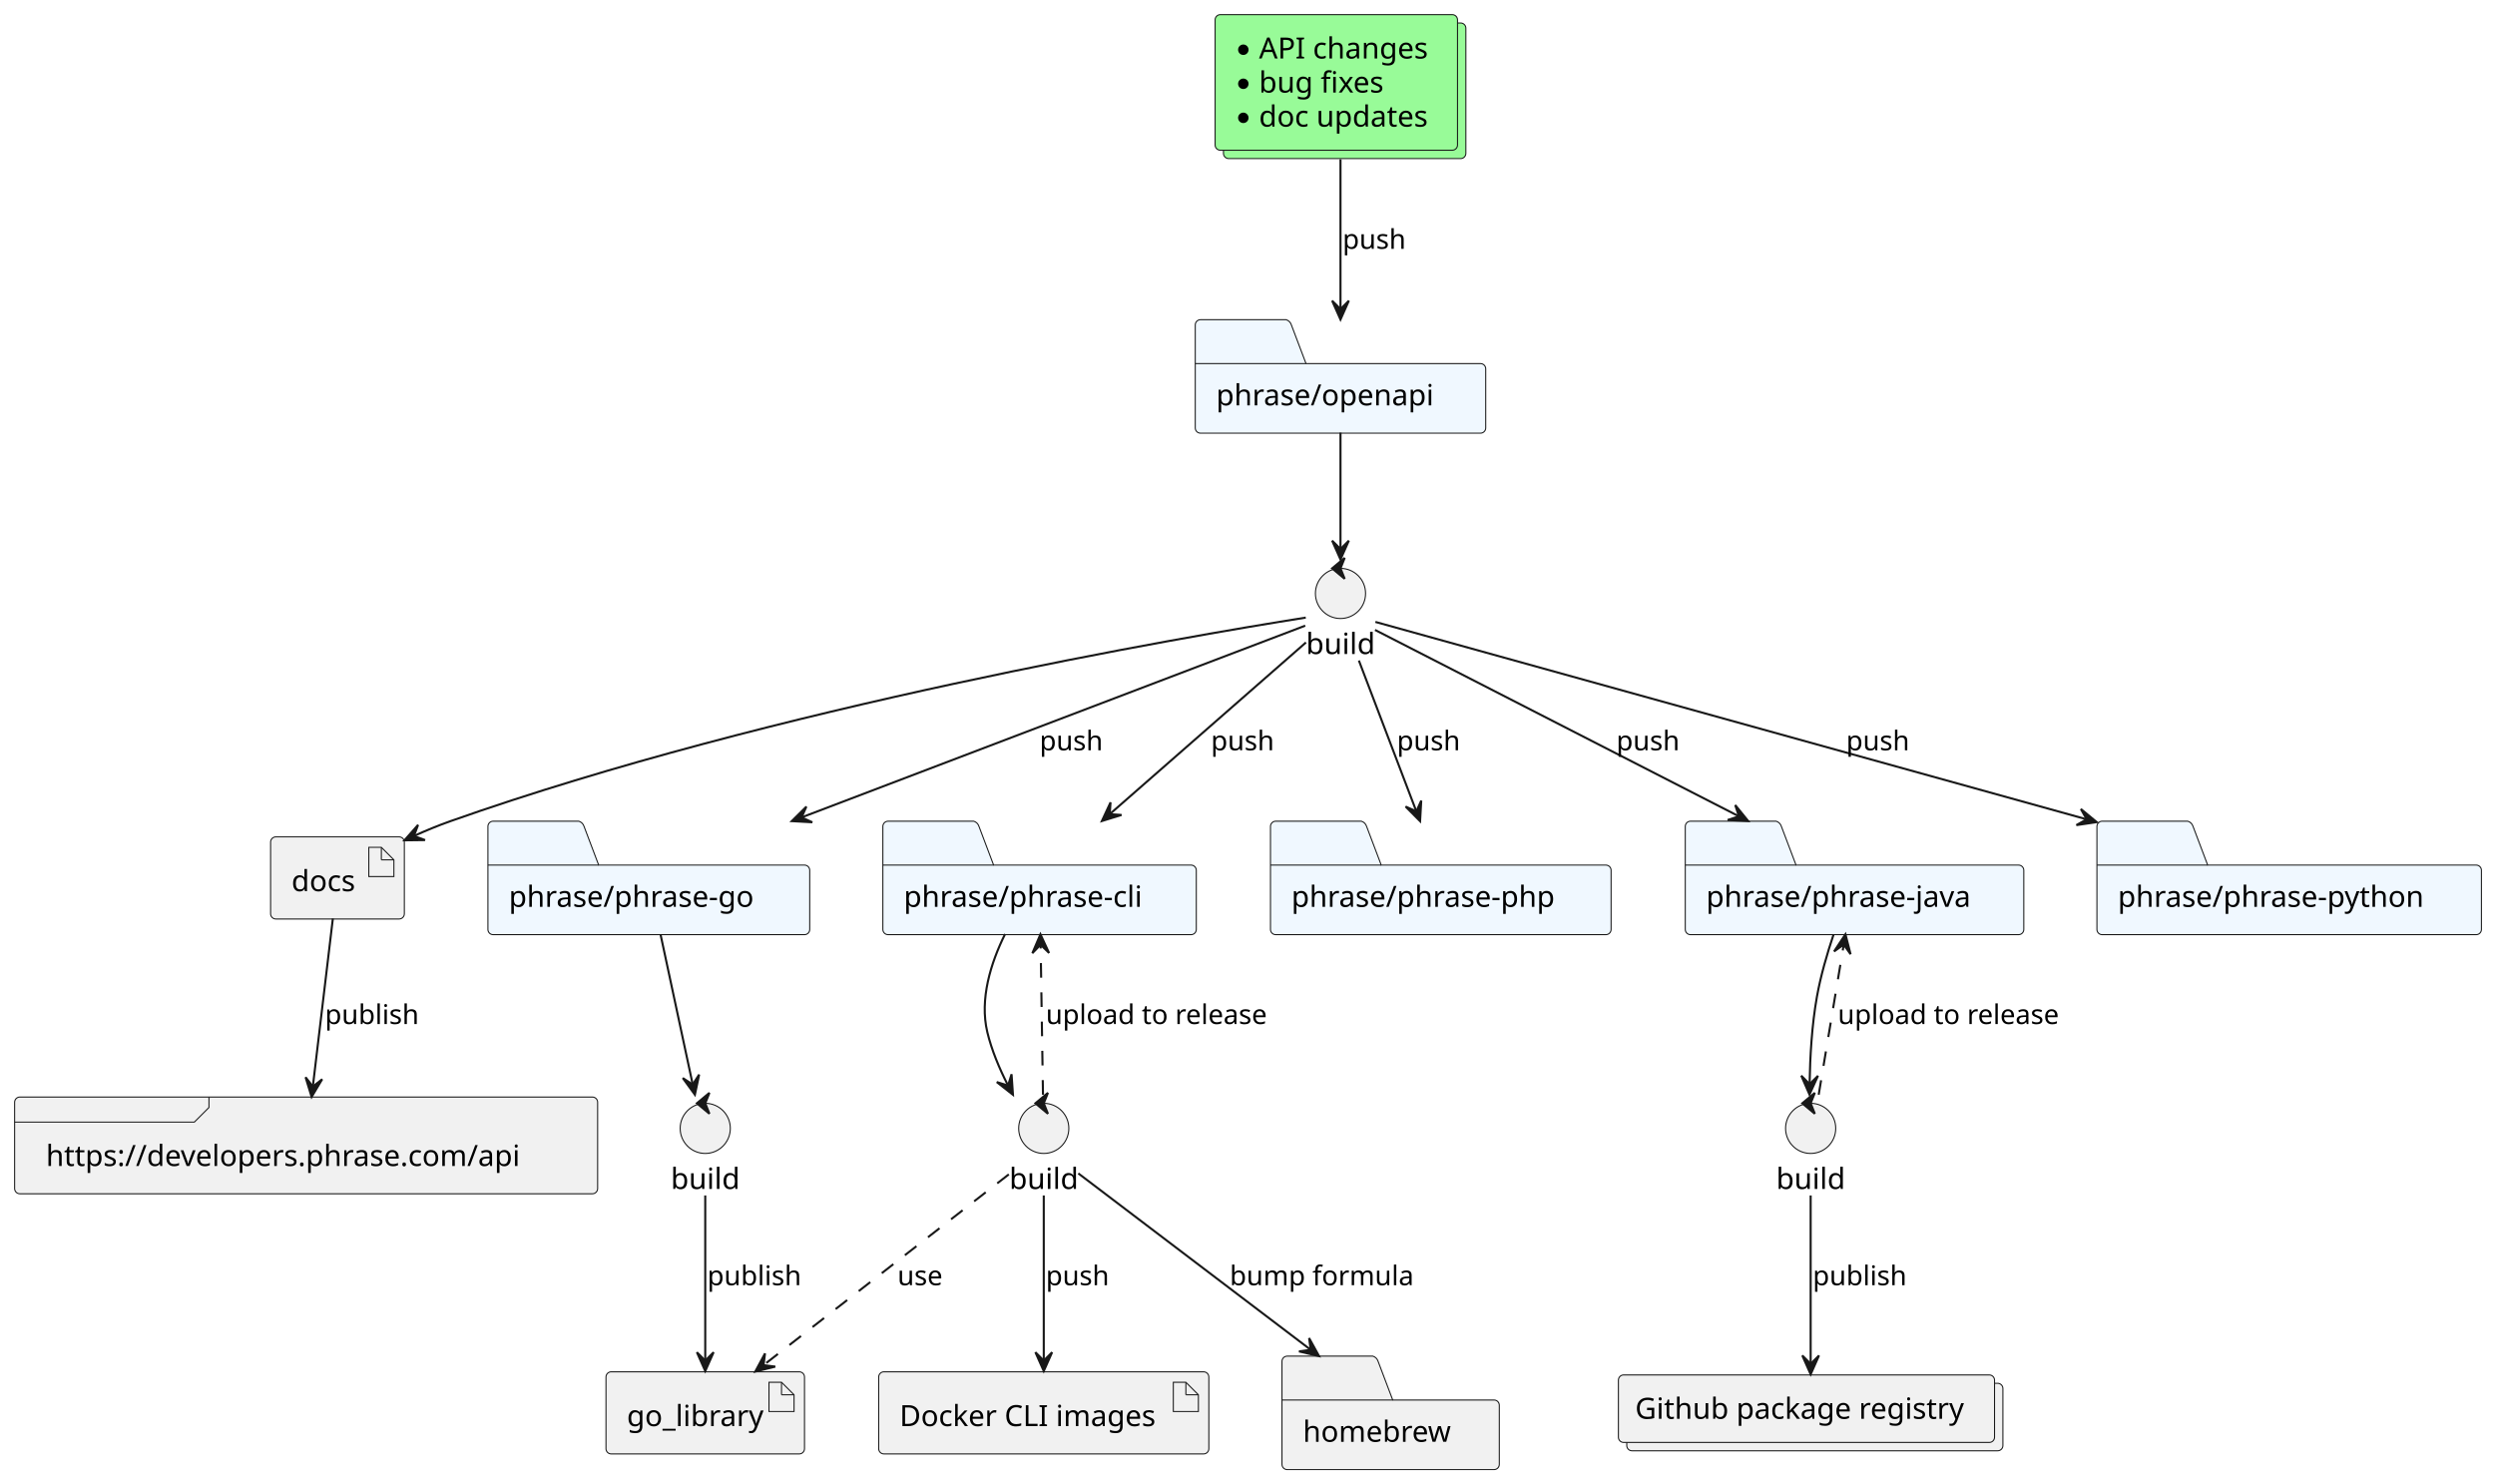
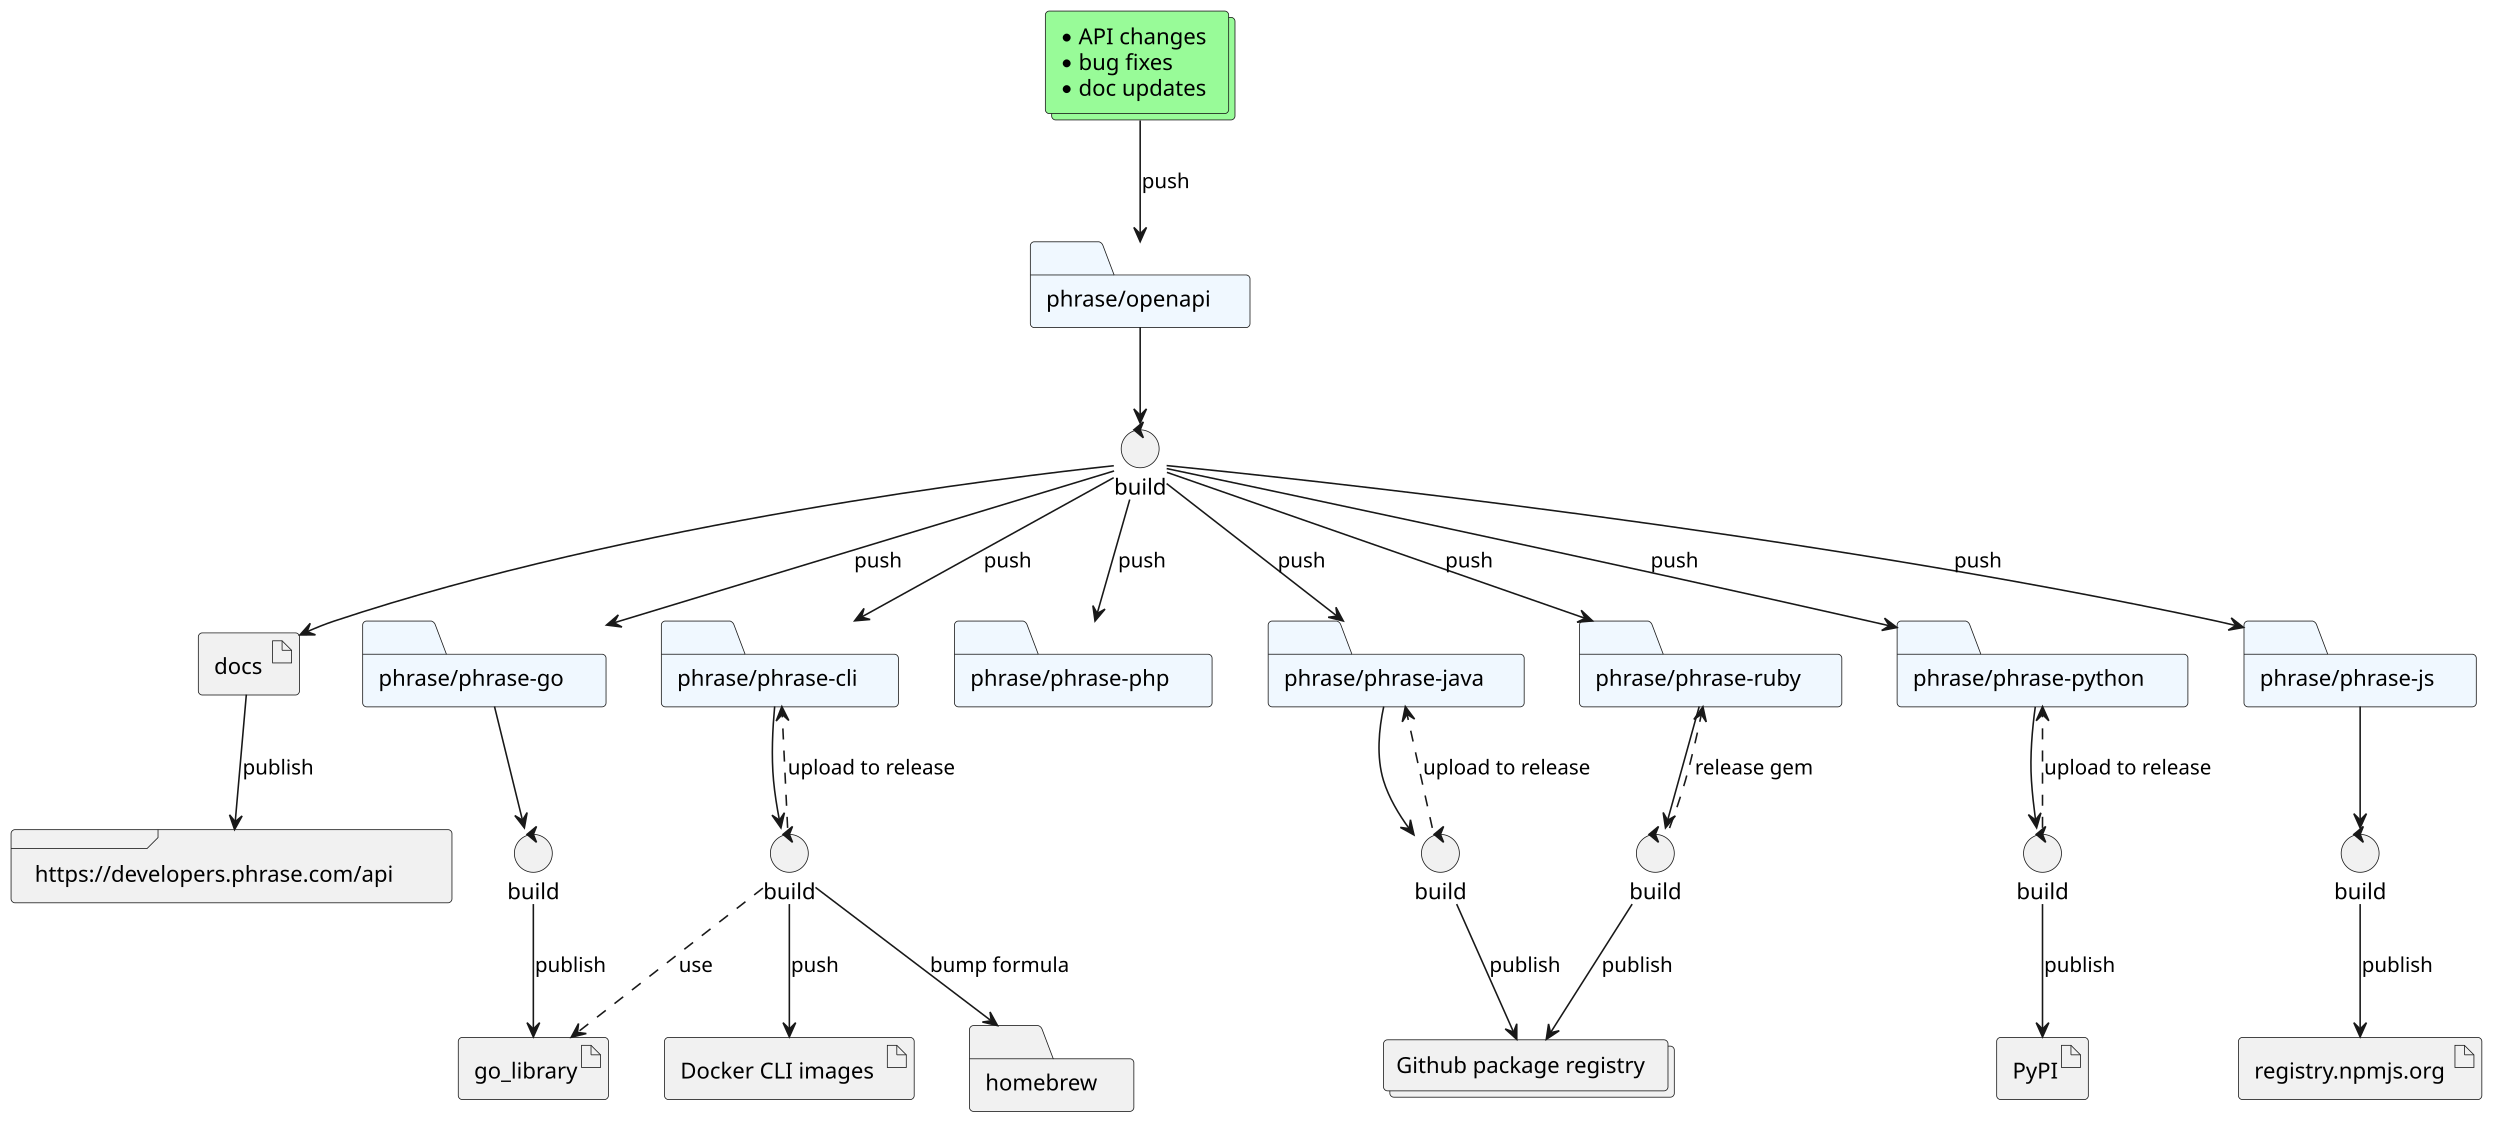
- <svg xmlns="http://www.w3.org/2000/svg" contentStyleType="text/css" height="710px" preserveAspectRatio="none" style="width:1194px;height:710px;background:#FFFFFF;" version="1.1" viewBox="0 0 1194 710" width="1194px" zoomAndPan="magnify">
+ <svg xmlns="http://www.w3.org/2000/svg" contentStyleType="text/css" height="710px" preserveAspectRatio="none" style="width:1582px;height:710px;background:#FFFFFF;" version="1.1" viewBox="0 0 1582 710" width="1582px" zoomAndPan="magnify">
  <defs />
  <g>
    <g id="elem_changes">
-       <rect fill="#98FB98" height="64.891" rx="2.5" ry="2.5" style="stroke:#181818;stroke-width:0.5;" width="116" x="585.5" y="11" />
-       <rect fill="#98FB98" height="64.891" rx="2.5" ry="2.5" style="stroke:#181818;stroke-width:0.5;" width="116" x="581.5" y="7" />
-       <ellipse cx="595" cy="23.797" fill="#000000" rx="2.5" ry="2.5" style="stroke:#000000;stroke-width:0.0;" />
-       <text fill="#000000" font-family="sans-serif" font-size="14" lengthAdjust="spacing" textLength="85" x="602.5" y="27.995">API changes</text>
-       <ellipse cx="595" cy="40.094" fill="#000000" rx="2.5" ry="2.5" style="stroke:#000000;stroke-width:0.0;" />
-       <text fill="#000000" font-family="sans-serif" font-size="14" lengthAdjust="spacing" textLength="62" x="602.5" y="44.292">bug fixes</text>
-       <ellipse cx="595" cy="56.391" fill="#000000" rx="2.5" ry="2.5" style="stroke:#000000;stroke-width:0.0;" />
-       <text fill="#000000" font-family="sans-serif" font-size="14" lengthAdjust="spacing" textLength="87" x="602.5" y="60.589">doc updates</text>
+       <rect fill="#98FB98" height="64.891" rx="2.5" ry="2.5" style="stroke:#181818;stroke-width:0.5;" width="116" x="665.5" y="11" />
+       <rect fill="#98FB98" height="64.891" rx="2.5" ry="2.5" style="stroke:#181818;stroke-width:0.5;" width="116" x="661.5" y="7" />
+       <ellipse cx="675" cy="23.797" fill="#000000" rx="2.5" ry="2.5" style="stroke:#000000;stroke-width:0.0;" />
+       <text fill="#000000" font-family="sans-serif" font-size="14" lengthAdjust="spacing" textLength="85" x="682.5" y="27.995">API changes</text>
+       <ellipse cx="675" cy="40.094" fill="#000000" rx="2.5" ry="2.5" style="stroke:#000000;stroke-width:0.0;" />
+       <text fill="#000000" font-family="sans-serif" font-size="14" lengthAdjust="spacing" textLength="62" x="682.5" y="44.292">bug fixes</text>
+       <ellipse cx="675" cy="56.391" fill="#000000" rx="2.5" ry="2.5" style="stroke:#000000;stroke-width:0.0;" />
+       <text fill="#000000" font-family="sans-serif" font-size="14" lengthAdjust="spacing" textLength="87" x="682.5" y="60.589">doc updates</text>
    </g>
    <g id="elem_openapi">
-       <path d="M574.5,153 L615.5,153 A3.75,3.75 0 0 1 618,155.5 L625,174 L708.5,174 A2.5,2.5 0 0 1 711,176.5 L711,204.797 A2.5,2.5 0 0 1 708.5,207.297 L574.5,207.297 A2.5,2.5 0 0 1 572,204.797 L572,155.5 A2.5,2.5 0 0 1 574.5,153 " fill="#F0F8FF" style="stroke:#181818;stroke-width:0.5;" />
-       <line style="stroke:#181818;stroke-width:0.5;" x1="572" x2="625" y1="174" y2="174" />
-       <text fill="#000000" font-family="sans-serif" font-size="14" lengthAdjust="spacing" textLength="109" x="582" y="193.995">phrase/openapi</text>
+       <path d="M654.5,153 L695.5,153 A3.75,3.75 0 0 1 698,155.5 L705,174 L788.5,174 A2.5,2.5 0 0 1 791,176.5 L791,204.797 A2.5,2.5 0 0 1 788.5,207.297 L654.5,207.297 A2.5,2.5 0 0 1 652,204.797 L652,155.5 A2.5,2.5 0 0 1 654.5,153 " fill="#F0F8FF" style="stroke:#181818;stroke-width:0.5;" />
+       <line style="stroke:#181818;stroke-width:0.5;" x1="652" x2="705" y1="174" y2="174" />
+       <text fill="#000000" font-family="sans-serif" font-size="14" lengthAdjust="spacing" textLength="109" x="662" y="193.995">phrase/openapi</text>
    </g>
    <g id="elem_actions">
-       <ellipse cx="641.5" cy="284" fill="#F1F1F1" rx="12" ry="12" style="stroke:#181818;stroke-width:0.5;" />
-       <polygon fill="#181818" points="637.5,272,643.5,267,641.5,272,643.5,277,637.5,272" style="stroke:#181818;stroke-width:1.0;" />
-       <text fill="#000000" font-family="sans-serif" font-size="14" lengthAdjust="spacing" textLength="33" x="625" y="312.995">build</text>
+       <ellipse cx="721.5" cy="284" fill="#F1F1F1" rx="12" ry="12" style="stroke:#181818;stroke-width:0.5;" />
+       <polygon fill="#181818" points="717.5,272,723.5,267,721.5,272,723.5,277,717.5,272" style="stroke:#181818;stroke-width:1.0;" />
+       <text fill="#000000" font-family="sans-serif" font-size="14" lengthAdjust="spacing" textLength="33" x="705" y="312.995">build</text>
    </g>
    <g id="elem_docs">
-       <rect fill="#F1F1F1" height="39.297" rx="2.5" ry="2.5" style="stroke:#181818;stroke-width:0.5;" width="64" x="129.5" y="400.5" />
-       <polygon fill="#F1F1F1" points="176.5,405.5,176.5,419.5,188.5,419.5,188.5,411.5,182.5,405.5,176.5,405.5" style="stroke:#181818;stroke-width:0.5;" />
-       <line style="stroke:#181818;stroke-width:0.5;" x1="182.5" x2="182.5" y1="405.5" y2="411.5" />
-       <line style="stroke:#181818;stroke-width:0.5;" x1="188.5" x2="182.5" y1="411.5" y2="411.5" />
-       <text fill="#000000" font-family="sans-serif" font-size="14" lengthAdjust="spacing" textLength="34" x="139.5" y="426.495">docs</text>
+       <rect fill="#F1F1F1" height="39.297" rx="2.5" ry="2.5" style="stroke:#181818;stroke-width:0.5;" width="64" x="125.5" y="400.5" />
+       <polygon fill="#F1F1F1" points="172.5,405.5,172.5,419.5,184.5,419.5,184.5,411.5,178.5,405.5,172.5,405.5" style="stroke:#181818;stroke-width:0.5;" />
+       <line style="stroke:#181818;stroke-width:0.5;" x1="178.5" x2="178.5" y1="405.5" y2="411.5" />
+       <line style="stroke:#181818;stroke-width:0.5;" x1="184.5" x2="178.5" y1="411.5" y2="411.5" />
+       <text fill="#000000" font-family="sans-serif" font-size="14" lengthAdjust="spacing" textLength="34" x="135.5" y="426.495">docs</text>
    </g>
    <g id="elem_developers">
      <rect fill="#F1F1F1" height="46.297" rx="2.5" ry="2.5" style="stroke:#181818;stroke-width:0.5;" width="279" x="7" y="525" />
      <path d="M100,525 L100,530 L93,537 L7,537 " fill="none" style="stroke:#181818;stroke-width:0.5;" />
      <text fill="#000000" font-family="sans-serif" font-size="14" lengthAdjust="spacing" textLength="239" x="22" y="557.995">https://developers.phrase.com/api</text>
    </g>
    <g id="elem_go">
-       <path d="M236,393 L277,393 A3.75,3.75 0 0 1 279.5,395.5 L286.5,414 L385,414 A2.5,2.5 0 0 1 387.5,416.5 L387.5,444.797 A2.5,2.5 0 0 1 385,447.297 L236,447.297 A2.5,2.5 0 0 1 233.5,444.797 L233.5,395.5 A2.5,2.5 0 0 1 236,393 " fill="#F0F8FF" style="stroke:#181818;stroke-width:0.5;" />
-       <line style="stroke:#181818;stroke-width:0.5;" x1="233.5" x2="286.5" y1="414" y2="414" />
-       <text fill="#000000" font-family="sans-serif" font-size="14" lengthAdjust="spacing" textLength="124" x="243.5" y="433.995">phrase/phrase-go</text>
+       <path d="M232,393 L273,393 A3.75,3.75 0 0 1 275.5,395.5 L282.5,414 L381,414 A2.5,2.5 0 0 1 383.5,416.5 L383.5,444.797 A2.5,2.5 0 0 1 381,447.297 L232,447.297 A2.5,2.5 0 0 1 229.5,444.797 L229.5,395.5 A2.5,2.5 0 0 1 232,393 " fill="#F0F8FF" style="stroke:#181818;stroke-width:0.5;" />
+       <line style="stroke:#181818;stroke-width:0.5;" x1="229.5" x2="282.5" y1="414" y2="414" />
+       <text fill="#000000" font-family="sans-serif" font-size="14" lengthAdjust="spacing" textLength="124" x="239.5" y="433.995">phrase/phrase-go</text>
    </g>
    <g id="elem_cli">
-       <path d="M425,393 L466,393 A3.75,3.75 0 0 1 468.5,395.5 L475.5,414 L570,414 A2.5,2.5 0 0 1 572.5,416.5 L572.5,444.797 A2.5,2.5 0 0 1 570,447.297 L425,447.297 A2.5,2.5 0 0 1 422.5,444.797 L422.5,395.5 A2.5,2.5 0 0 1 425,393 " fill="#F0F8FF" style="stroke:#181818;stroke-width:0.5;" />
-       <line style="stroke:#181818;stroke-width:0.5;" x1="422.5" x2="475.5" y1="414" y2="414" />
-       <text fill="#000000" font-family="sans-serif" font-size="14" lengthAdjust="spacing" textLength="120" x="432.5" y="433.995">phrase/phrase-cli</text>
+       <path d="M421,393 L462,393 A3.75,3.75 0 0 1 464.5,395.5 L471.5,414 L566,414 A2.5,2.5 0 0 1 568.5,416.5 L568.5,444.797 A2.5,2.5 0 0 1 566,447.297 L421,447.297 A2.5,2.5 0 0 1 418.5,444.797 L418.5,395.5 A2.5,2.5 0 0 1 421,393 " fill="#F0F8FF" style="stroke:#181818;stroke-width:0.5;" />
+       <line style="stroke:#181818;stroke-width:0.5;" x1="418.5" x2="471.5" y1="414" y2="414" />
+       <text fill="#000000" font-family="sans-serif" font-size="14" lengthAdjust="spacing" textLength="120" x="428.5" y="433.995">phrase/phrase-cli</text>
    </g>
    <g id="elem_php">
-       <path d="M610.5,393 L651.5,393 A3.75,3.75 0 0 1 654,395.5 L661,414 L768.5,414 A2.5,2.5 0 0 1 771,416.5 L771,444.797 A2.5,2.5 0 0 1 768.5,447.297 L610.5,447.297 A2.5,2.5 0 0 1 608,444.797 L608,395.5 A2.5,2.5 0 0 1 610.5,393 " fill="#F0F8FF" style="stroke:#181818;stroke-width:0.5;" />
-       <line style="stroke:#181818;stroke-width:0.5;" x1="608" x2="661" y1="414" y2="414" />
-       <text fill="#000000" font-family="sans-serif" font-size="14" lengthAdjust="spacing" textLength="133" x="618" y="433.995">phrase/phrase-php</text>
+       <path d="M606.5,393 L647.5,393 A3.75,3.75 0 0 1 650,395.5 L657,414 L764.5,414 A2.5,2.5 0 0 1 767,416.5 L767,444.797 A2.5,2.5 0 0 1 764.5,447.297 L606.5,447.297 A2.5,2.5 0 0 1 604,444.797 L604,395.5 A2.5,2.5 0 0 1 606.5,393 " fill="#F0F8FF" style="stroke:#181818;stroke-width:0.5;" />
+       <line style="stroke:#181818;stroke-width:0.5;" x1="604" x2="657" y1="414" y2="414" />
+       <text fill="#000000" font-family="sans-serif" font-size="14" lengthAdjust="spacing" textLength="133" x="614" y="433.995">phrase/phrase-php</text>
    </g>
    <g id="elem_java">
-       <path d="M809,393 L850,393 A3.75,3.75 0 0 1 852.5,395.5 L859.5,414 L966,414 A2.5,2.5 0 0 1 968.5,416.5 L968.5,444.797 A2.5,2.5 0 0 1 966,447.297 L809,447.297 A2.5,2.5 0 0 1 806.5,444.797 L806.5,395.5 A2.5,2.5 0 0 1 809,393 " fill="#F0F8FF" style="stroke:#181818;stroke-width:0.5;" />
-       <line style="stroke:#181818;stroke-width:0.5;" x1="806.5" x2="859.5" y1="414" y2="414" />
-       <text fill="#000000" font-family="sans-serif" font-size="14" lengthAdjust="spacing" textLength="132" x="816.5" y="433.995">phrase/phrase-java</text>
+       <path d="M805,393 L846,393 A3.75,3.75 0 0 1 848.5,395.5 L855.5,414 L962,414 A2.5,2.5 0 0 1 964.5,416.5 L964.5,444.797 A2.5,2.5 0 0 1 962,447.297 L805,447.297 A2.5,2.5 0 0 1 802.5,444.797 L802.5,395.5 A2.5,2.5 0 0 1 805,393 " fill="#F0F8FF" style="stroke:#181818;stroke-width:0.5;" />
+       <line style="stroke:#181818;stroke-width:0.5;" x1="802.5" x2="855.5" y1="414" y2="414" />
+       <text fill="#000000" font-family="sans-serif" font-size="14" lengthAdjust="spacing" textLength="132" x="812.5" y="433.995">phrase/phrase-java</text>
    </g>
    <g id="elem_python">
-       <path d="M1006,393 L1047,393 A3.75,3.75 0 0 1 1049.5,395.5 L1056.5,414 L1185,414 A2.5,2.5 0 0 1 1187.5,416.5 L1187.5,444.797 A2.5,2.5 0 0 1 1185,447.297 L1006,447.297 A2.5,2.5 0 0 1 1003.5,444.797 L1003.5,395.5 A2.5,2.5 0 0 1 1006,393 " fill="#F0F8FF" style="stroke:#181818;stroke-width:0.5;" />
-       <line style="stroke:#181818;stroke-width:0.5;" x1="1003.5" x2="1056.5" y1="414" y2="414" />
-       <text fill="#000000" font-family="sans-serif" font-size="14" lengthAdjust="spacing" textLength="154" x="1013.5" y="433.995">phrase/phrase-python</text>
+       <path d="M1203,393 L1244,393 A3.75,3.75 0 0 1 1246.5,395.5 L1253.5,414 L1382,414 A2.5,2.5 0 0 1 1384.5,416.5 L1384.5,444.797 A2.5,2.5 0 0 1 1382,447.297 L1203,447.297 A2.5,2.5 0 0 1 1200.5,444.797 L1200.5,395.5 A2.5,2.5 0 0 1 1203,393 " fill="#F0F8FF" style="stroke:#181818;stroke-width:0.5;" />
+       <line style="stroke:#181818;stroke-width:0.5;" x1="1200.5" x2="1253.5" y1="414" y2="414" />
+       <text fill="#000000" font-family="sans-serif" font-size="14" lengthAdjust="spacing" textLength="154" x="1210.5" y="433.995">phrase/phrase-python</text>
+     </g>
+     <g id="elem_ruby">
+       <path d="M1002,393 L1043,393 A3.75,3.75 0 0 1 1045.5,395.5 L1052.5,414 L1163,414 A2.5,2.5 0 0 1 1165.5,416.5 L1165.5,444.797 A2.5,2.5 0 0 1 1163,447.297 L1002,447.297 A2.5,2.5 0 0 1 999.5,444.797 L999.5,395.5 A2.5,2.5 0 0 1 1002,393 " fill="#F0F8FF" style="stroke:#181818;stroke-width:0.5;" />
+       <line style="stroke:#181818;stroke-width:0.5;" x1="999.5" x2="1052.5" y1="414" y2="414" />
+       <text fill="#000000" font-family="sans-serif" font-size="14" lengthAdjust="spacing" textLength="136" x="1009.5" y="433.995">phrase/phrase-ruby</text>
+     </g>
+     <g id="elem_js">
+       <path d="M1422.5,393 L1463.5,393 A3.75,3.75 0 0 1 1466,395.5 L1473,414 L1564.5,414 A2.5,2.5 0 0 1 1567,416.5 L1567,444.797 A2.5,2.5 0 0 1 1564.5,447.297 L1422.5,447.297 A2.5,2.5 0 0 1 1420,444.797 L1420,395.5 A2.5,2.5 0 0 1 1422.5,393 " fill="#F0F8FF" style="stroke:#181818;stroke-width:0.5;" />
+       <line style="stroke:#181818;stroke-width:0.5;" x1="1420" x2="1473" y1="414" y2="414" />
+       <text fill="#000000" font-family="sans-serif" font-size="14" lengthAdjust="spacing" textLength="117" x="1430" y="433.995">phrase/phrase-js</text>
    </g>
    <g id="elem_go_actions">
      <ellipse cx="337.5" cy="540" fill="#F1F1F1" rx="12" ry="12" style="stroke:#181818;stroke-width:0.5;" />
      <polygon fill="#181818" points="333.5,528,339.5,523,337.5,528,339.5,533,333.5,528" style="stroke:#181818;stroke-width:1.0;" />
      <text fill="#000000" font-family="sans-serif" font-size="14" lengthAdjust="spacing" textLength="33" x="321" y="568.995">build</text>
    </g>
    <g id="elem_build_cli">
      <ellipse cx="499.5" cy="540" fill="#F1F1F1" rx="12" ry="12" style="stroke:#181818;stroke-width:0.5;" />
      <polygon fill="#181818" points="495.5,528,501.5,523,499.5,528,501.5,533,495.5,528" style="stroke:#181818;stroke-width:1.0;" />
      <text fill="#000000" font-family="sans-serif" font-size="14" lengthAdjust="spacing" textLength="33" x="483" y="568.995">build</text>
    </g>
    <g id="elem_build_java">
-       <ellipse cx="866.5" cy="540" fill="#F1F1F1" rx="12" ry="12" style="stroke:#181818;stroke-width:0.5;" />
-       <polygon fill="#181818" points="862.5,528,868.5,523,866.5,528,868.5,533,862.5,528" style="stroke:#181818;stroke-width:1.0;" />
-       <text fill="#000000" font-family="sans-serif" font-size="14" lengthAdjust="spacing" textLength="33" x="850" y="568.995">build</text>
+       <ellipse cx="911.5" cy="540" fill="#F1F1F1" rx="12" ry="12" style="stroke:#181818;stroke-width:0.5;" />
+       <polygon fill="#181818" points="907.5,528,913.5,523,911.5,528,913.5,533,907.5,528" style="stroke:#181818;stroke-width:1.0;" />
+       <text fill="#000000" font-family="sans-serif" font-size="14" lengthAdjust="spacing" textLength="33" x="895" y="568.995">build</text>
+     </g>
+     <g id="elem_build_js">
+       <ellipse cx="1493.5" cy="540" fill="#F1F1F1" rx="12" ry="12" style="stroke:#181818;stroke-width:0.5;" />
+       <polygon fill="#181818" points="1489.5,528,1495.5,523,1493.5,528,1495.5,533,1489.5,528" style="stroke:#181818;stroke-width:1.0;" />
+       <text fill="#000000" font-family="sans-serif" font-size="14" lengthAdjust="spacing" textLength="33" x="1477" y="568.995">build</text>
+     </g>
+     <g id="elem_build_ruby">
+       <ellipse cx="1047.5" cy="540" fill="#F1F1F1" rx="12" ry="12" style="stroke:#181818;stroke-width:0.5;" />
+       <polygon fill="#181818" points="1043.5,528,1049.5,523,1047.5,528,1049.5,533,1043.5,528" style="stroke:#181818;stroke-width:1.0;" />
+       <text fill="#000000" font-family="sans-serif" font-size="14" lengthAdjust="spacing" textLength="33" x="1031" y="568.995">build</text>
+     </g>
+     <g id="elem_build_python">
+       <ellipse cx="1292.5" cy="540" fill="#F1F1F1" rx="12" ry="12" style="stroke:#181818;stroke-width:0.5;" />
+       <polygon fill="#181818" points="1288.5,528,1294.5,523,1292.5,528,1294.5,533,1288.5,528" style="stroke:#181818;stroke-width:1.0;" />
+       <text fill="#000000" font-family="sans-serif" font-size="14" lengthAdjust="spacing" textLength="33" x="1276" y="568.995">build</text>
    </g>
    <g id="elem_go_library">
      <rect fill="#F1F1F1" height="39.297" rx="2.5" ry="2.5" style="stroke:#181818;stroke-width:0.5;" width="95" x="290" y="656.5" />
      <polygon fill="#F1F1F1" points="368,661.5,368,675.5,380,675.5,380,667.5,374,661.5,368,661.5" style="stroke:#181818;stroke-width:0.5;" />
      <line style="stroke:#181818;stroke-width:0.5;" x1="374" x2="374" y1="661.5" y2="667.5" />
      <line style="stroke:#181818;stroke-width:0.5;" x1="380" x2="374" y1="667.5" y2="667.5" />
      <text fill="#000000" font-family="sans-serif" font-size="14" lengthAdjust="spacing" textLength="65" x="300" y="682.495">go_library</text>
    </g>
    <g id="elem_docker_images">
      <rect fill="#F1F1F1" height="39.297" rx="2.5" ry="2.5" style="stroke:#181818;stroke-width:0.5;" width="158" x="420.5" y="656.5" />
      <polygon fill="#F1F1F1" points="561.5,661.5,561.5,675.5,573.5,675.5,573.5,667.5,567.5,661.5,561.5,661.5" style="stroke:#181818;stroke-width:0.5;" />
      <line style="stroke:#181818;stroke-width:0.5;" x1="567.5" x2="567.5" y1="661.5" y2="667.5" />
      <line style="stroke:#181818;stroke-width:0.5;" x1="573.5" x2="567.5" y1="667.5" y2="667.5" />
      <text fill="#000000" font-family="sans-serif" font-size="14" lengthAdjust="spacing" textLength="128" x="430.5" y="682.495">Docker CLI images</text>
    </g>
    <g id="elem_homebrew">
      <path d="M616,649 L657,649 A3.75,3.75 0 0 1 659.5,651.5 L666.5,670 L715,670 A2.5,2.5 0 0 1 717.5,672.5 L717.5,700.797 A2.5,2.5 0 0 1 715,703.297 L616,703.297 A2.5,2.5 0 0 1 613.5,700.797 L613.5,651.5 A2.5,2.5 0 0 1 616,649 " fill="#F1F1F1" style="stroke:#181818;stroke-width:0.5;" />
      <line style="stroke:#181818;stroke-width:0.5;" x1="613.5" x2="666.5" y1="670" y2="670" />
      <text fill="#000000" font-family="sans-serif" font-size="14" lengthAdjust="spacing" textLength="74" x="623.5" y="689.995">homebrew</text>
    </g>
    <g id="elem_github_package_registry">
-       <rect fill="#F1F1F1" height="32.297" rx="2.5" ry="2.5" style="stroke:#181818;stroke-width:0.5;" width="180" x="778.5" y="662" />
-       <rect fill="#F1F1F1" height="32.297" rx="2.5" ry="2.5" style="stroke:#181818;stroke-width:0.5;" width="180" x="774.5" y="658" />
-       <text fill="#000000" font-family="sans-serif" font-size="14" lengthAdjust="spacing" textLength="164" x="782.5" y="678.995">Github package registry</text>
+       <rect fill="#F1F1F1" height="32.297" rx="2.5" ry="2.5" style="stroke:#181818;stroke-width:0.5;" width="180" x="879.5" y="662" />
+       <rect fill="#F1F1F1" height="32.297" rx="2.5" ry="2.5" style="stroke:#181818;stroke-width:0.5;" width="180" x="875.5" y="658" />
+       <text fill="#000000" font-family="sans-serif" font-size="14" lengthAdjust="spacing" textLength="164" x="883.5" y="678.995">Github package registry</text>
+     </g>
+     <g id="elem_npm">
+       <rect fill="#F1F1F1" height="39.297" rx="2.5" ry="2.5" style="stroke:#181818;stroke-width:0.5;" width="154" x="1416.5" y="656.5" />
+       <polygon fill="#F1F1F1" points="1553.5,661.5,1553.5,675.5,1565.5,675.5,1565.5,667.5,1559.5,661.5,1553.5,661.5" style="stroke:#181818;stroke-width:0.5;" />
+       <line style="stroke:#181818;stroke-width:0.5;" x1="1559.5" x2="1559.5" y1="661.5" y2="667.5" />
+       <line style="stroke:#181818;stroke-width:0.5;" x1="1565.5" x2="1559.5" y1="667.5" y2="667.5" />
+       <text fill="#000000" font-family="sans-serif" font-size="14" lengthAdjust="spacing" textLength="124" x="1426.5" y="682.495">registry.npmjs.org</text>
+     </g>
+     <g id="elem_PyPI">
+       <rect fill="#F1F1F1" height="39.297" rx="2.5" ry="2.5" style="stroke:#181818;stroke-width:0.5;" width="58" x="1263.5" y="656.5" />
+       <polygon fill="#F1F1F1" points="1304.5,661.5,1304.5,675.5,1316.5,675.5,1316.5,667.5,1310.5,661.5,1304.5,661.5" style="stroke:#181818;stroke-width:0.5;" />
+       <line style="stroke:#181818;stroke-width:0.5;" x1="1310.5" x2="1310.5" y1="661.5" y2="667.5" />
+       <line style="stroke:#181818;stroke-width:0.5;" x1="1316.5" x2="1310.5" y1="667.5" y2="667.5" />
+       <text fill="#000000" font-family="sans-serif" font-size="14" lengthAdjust="spacing" textLength="28" x="1273.5" y="682.495">PyPI</text>
    </g>
    <g id="link_changes_openapi">
-       <path d="M641.5,76.24 C641.5,98.08 641.5,126.3 641.5,147.65 " fill="none" id="changes-to-openapi" style="stroke:#181818;stroke-width:1.0;" />
-       <polygon fill="#181818" points="641.5,152.92,645.5,143.92,641.5,147.92,637.5,143.92,641.5,152.92" style="stroke:#181818;stroke-width:1.0;" />
-       <text fill="#000000" font-family="sans-serif" font-size="13" lengthAdjust="spacing" textLength="31" x="642.5" y="119.067">push</text>
+       <path d="M721.5,76.24 C721.5,98.08 721.5,126.3 721.5,147.65 " fill="none" id="changes-to-openapi" style="stroke:#181818;stroke-width:1.0;" />
+       <polygon fill="#181818" points="721.5,152.92,725.5,143.92,721.5,147.92,717.5,143.92,721.5,152.92" style="stroke:#181818;stroke-width:1.0;" />
+       <text fill="#000000" font-family="sans-serif" font-size="13" lengthAdjust="spacing" textLength="31" x="722.5" y="119.067">push</text>
    </g>
    <g id="link_openapi_actions">
-       <path d="M641.5,207.07 C641.5,223.77 641.5,245.44 641.5,262.57 " fill="none" id="openapi-to-actions" style="stroke:#181818;stroke-width:1.0;" />
-       <polygon fill="#181818" points="641.5,267.74,645.5,258.74,641.5,262.74,637.5,258.74,641.5,267.74" style="stroke:#181818;stroke-width:1.0;" />
+       <path d="M721.5,207.07 C721.5,223.77 721.5,245.44 721.5,262.57 " fill="none" id="openapi-to-actions" style="stroke:#181818;stroke-width:1.0;" />
+       <polygon fill="#181818" points="721.5,267.74,725.5,258.74,721.5,262.74,717.5,258.74,721.5,267.74" style="stroke:#181818;stroke-width:1.0;" />
    </g>
    <g id="link_actions_docs">
-       <path d="M624.88,295.56 C567.12,304.72 370.22,338.33 215.5,393 C209.83,395 203.96,397.43 198.28,399.98 " fill="none" id="actions-to-docs" style="stroke:#181818;stroke-width:1.0;" />
-       <polygon fill="#181818" points="193.56,402.15,203.408,402.03,198.104,400.064,200.07,394.76,193.56,402.15" style="stroke:#181818;stroke-width:1.0;" />
+       <path d="M704.81,294.71 C640.03,301.65 399.42,330.48 211.5,393 C205.87,394.87 200.07,397.2 194.45,399.69 " fill="none" id="actions-to-docs" style="stroke:#181818;stroke-width:1.0;" />
+       <polygon fill="#181818" points="189.78,401.81,199.629,401.727,194.332,399.741,196.318,394.444,189.78,401.81" style="stroke:#181818;stroke-width:1.0;" />
    </g>
    <g id="link_docs_developers">
-       <path d="M159.29,439.59 C156.76,460.81 152.61,495.7 149.72,519.93 " fill="none" id="docs-to-developers" style="stroke:#181818;stroke-width:1.0;" />
-       <polygon fill="#181818" points="149.13,524.94,154.18,516.484,149.729,519.976,146.237,515.526,149.13,524.94" style="stroke:#181818;stroke-width:1.0;" />
-       <text fill="#000000" font-family="sans-serif" font-size="13" lengthAdjust="spacing" textLength="45" x="155.5" y="490.067">publish</text>
+       <path d="M155.88,439.59 C154.02,460.81 150.98,495.7 148.86,519.93 " fill="none" id="docs-to-developers" style="stroke:#181818;stroke-width:1.0;" />
+       <polygon fill="#181818" points="148.43,524.94,153.213,516.33,148.874,519.96,145.244,515.621,148.43,524.94" style="stroke:#181818;stroke-width:1.0;" />
+       <text fill="#000000" font-family="sans-serif" font-size="13" lengthAdjust="spacing" textLength="45" x="153.5" y="490.067">publish</text>
    </g>
    <g id="link_actions_go">
-       <path d="M624.63,299.42 C580.99,316.03 462.35,361.2 384.01,391.02 " fill="none" id="actions-to-go" style="stroke:#181818;stroke-width:1.0;" />
-       <polygon fill="#181818" points="378.91,392.96,388.743,393.509,383.585,391.187,385.907,386.029,378.91,392.96" style="stroke:#181818;stroke-width:1.0;" />
-       <text fill="#000000" font-family="sans-serif" font-size="13" lengthAdjust="spacing" textLength="31" x="497.5" y="359.067">push</text>
+       <path d="M704.98,298.02 C652.87,313.84 489.49,363.44 388.84,394 " fill="none" id="actions-to-go" style="stroke:#181818;stroke-width:1.0;" />
+       <polygon fill="#181818" points="383.8,395.53,393.572,396.762,388.587,394.087,391.262,389.102,383.8,395.53" style="stroke:#181818;stroke-width:1.0;" />
+       <text fill="#000000" font-family="sans-serif" font-size="13" lengthAdjust="spacing" textLength="31" x="540.5" y="359.067">push</text>
    </g>
    <g id="link_actions_php">
-       <path d="M650.3,316.11 C658,336.32 669.25,365.84 677.72,388.08 " fill="none" id="actions-to-php" style="stroke:#181818;stroke-width:1.0;" />
-       <polygon fill="#181818" points="679.59,392.99,680.139,383.156,677.817,388.315,672.659,385.993,679.59,392.99" style="stroke:#181818;stroke-width:1.0;" />
-       <text fill="#000000" font-family="sans-serif" font-size="13" lengthAdjust="spacing" textLength="31" x="668.5" y="359.067">push</text>
+       <path d="M714.9,316.11 C709.12,336.32 700.69,365.84 694.33,388.08 " fill="none" id="actions-to-php" style="stroke:#181818;stroke-width:1.0;" />
+       <polygon fill="#181818" points="692.93,392.99,699.263,385.448,694.313,388.185,691.576,383.235,692.93,392.99" style="stroke:#181818;stroke-width:1.0;" />
+       <text fill="#000000" font-family="sans-serif" font-size="13" lengthAdjust="spacing" textLength="31" x="707.5" y="359.067">push</text>
    </g>
    <g id="link_actions_java">
-       <path d="M658.02,301.46 C693.02,319.39 775.99,361.89 831.97,390.56 " fill="none" id="actions-to-java" style="stroke:#181818;stroke-width:1.0;" />
-       <polygon fill="#181818" points="836.62,392.94,830.417,385.29,832.165,390.67,826.785,392.417,836.62,392.94" style="stroke:#181818;stroke-width:1.0;" />
-       <text fill="#000000" font-family="sans-serif" font-size="13" lengthAdjust="spacing" textLength="31" x="773.5" y="359.067">push</text>
+       <path d="M738.23,306.01 C763.47,325.65 811.97,363.37 845.96,389.8 " fill="none" id="actions-to-java" style="stroke:#181818;stroke-width:1.0;" />
+       <polygon fill="#181818" points="850.03,392.97,845.388,384.284,846.086,389.897,840.472,390.595,850.03,392.97" style="stroke:#181818;stroke-width:1.0;" />
+       <text fill="#000000" font-family="sans-serif" font-size="13" lengthAdjust="spacing" textLength="31" x="808.5" y="359.067">push</text>
    </g>
    <g id="link_actions_python">
-       <path d="M658.2,297.63 C712.5,312.71 887.02,361.14 998.48,392.07 " fill="none" id="actions-to-python" style="stroke:#181818;stroke-width:1.0;" />
-       <polygon fill="#181818" points="1003.41,393.44,995.816,387.169,998.594,392.097,993.666,394.875,1003.41,393.44" style="stroke:#181818;stroke-width:1.0;" />
-       <text fill="#000000" font-family="sans-serif" font-size="13" lengthAdjust="spacing" textLength="31" x="883.5" y="359.067">push</text>
+       <path d="M738.27,296.52 C798.45,309.18 1009.18,353.72 1182.5,393 C1186.7,393.95 1190.98,394.93 1195.3,395.92 " fill="none" id="actions-to-python" style="stroke:#181818;stroke-width:1.0;" />
+       <polygon fill="#181818" points="1200.4,397.1,1192.535,391.172,1195.529,395.971,1190.729,398.966,1200.4,397.1" style="stroke:#181818;stroke-width:1.0;" />
+       <text fill="#000000" font-family="sans-serif" font-size="13" lengthAdjust="spacing" textLength="31" x="1044.5" y="359.067">push</text>
    </g>
    <g id="link_actions_cli">
-       <path d="M624.98,307.45 C602.22,327.37 560.67,363.72 531.2,389.51 " fill="none" id="actions-to-cli" style="stroke:#181818;stroke-width:1.0;" />
-       <polygon fill="#181818" points="527.31,392.92,536.718,390.006,531.074,389.628,531.452,383.984,527.31,392.92" style="stroke:#181818;stroke-width:1.0;" />
-       <text fill="#000000" font-family="sans-serif" font-size="13" lengthAdjust="spacing" textLength="31" x="579.5" y="359.067">push</text>
+       <path d="M704.73,302.27 C671.59,320.58 596.48,362.09 545.37,390.34 " fill="none" id="actions-to-cli" style="stroke:#181818;stroke-width:1.0;" />
+       <polygon fill="#181818" points="540.81,392.86,550.622,392.01,545.187,390.443,546.755,385.007,540.81,392.86" style="stroke:#181818;stroke-width:1.0;" />
+       <text fill="#000000" font-family="sans-serif" font-size="13" lengthAdjust="spacing" textLength="31" x="622.5" y="359.067">push</text>
+     </g>
+     <g id="link_actions_ruby">
+       <path d="M738.43,298.91 C784.87,315.12 916.59,361.09 1002.92,391.22 " fill="none" id="actions-to-ruby" style="stroke:#181818;stroke-width:1.0;" />
+       <polygon fill="#181818" points="1007.76,392.92,1000.578,386.181,1003.038,391.275,997.945,393.736,1007.76,392.92" style="stroke:#181818;stroke-width:1.0;" />
+       <text fill="#000000" font-family="sans-serif" font-size="13" lengthAdjust="spacing" textLength="31" x="914.5" y="359.067">push</text>
+     </g>
+     <g id="link_actions_js">
+       <path d="M738.24,294.62 C814.97,302.25 1140.56,336.48 1402.5,393 C1406.54,393.87 1410.67,394.82 1414.82,395.83 " fill="none" id="actions-to-js" style="stroke:#181818;stroke-width:1.0;" />
+       <polygon fill="#181818" points="1419.71,397.04,1411.932,390.998,1414.856,395.841,1410.013,398.765,1419.71,397.04" style="stroke:#181818;stroke-width:1.0;" />
+       <text fill="#000000" font-family="sans-serif" font-size="13" lengthAdjust="spacing" textLength="31" x="1236.5" y="359.067">push</text>
    </g>
    <g id="link_go_go_actions">
-       <path d="M316.09,447.11 C320.58,468.06 326.88,497.42 331.48,518.89 " fill="none" id="go-to-go_actions" style="stroke:#181818;stroke-width:1.0;" />
-       <polygon fill="#181818" points="332.55,523.89,334.583,514.253,331.506,519,326.759,515.923,332.55,523.89" style="stroke:#181818;stroke-width:1.0;" />
+       <path d="M312.92,447.11 C318.08,468.06 325.3,497.42 330.58,518.89 " fill="none" id="go-to-go_actions" style="stroke:#181818;stroke-width:1.0;" />
+       <polygon fill="#181818" points="331.81,523.89,333.562,514.198,330.624,519.033,325.79,516.095,331.81,523.89" style="stroke:#181818;stroke-width:1.0;" />
    </g>
    <g id="link_go_actions_go_library">
      <path d="M337.5,572.11 C337.5,594.47 337.5,628.23 337.5,650.91 " fill="none" id="go_actions-to-go_library" style="stroke:#181818;stroke-width:1.0;" />
      <polygon fill="#181818" points="337.5,656.15,341.5,647.15,337.5,651.15,333.5,647.15,337.5,656.15" style="stroke:#181818;stroke-width:1.0;" />
      <text fill="#000000" font-family="sans-serif" font-size="13" lengthAdjust="spacing" textLength="45" x="338.5" y="615.067">publish</text>
    </g>
    <g id="link_cli_build_cli">
-       <path d="M480.99,447 C474.18,460.78 468.69,478.11 472.5,494 C474.56,502.56 478.24,511.31 482.24,519.16 " fill="none" id="cli-to-build_cli" style="stroke:#181818;stroke-width:1.0;" />
-       <polygon fill="#181818" points="484.76,523.92,484.087,514.094,482.422,519.5,477.016,517.835,484.76,523.92" style="stroke:#181818;stroke-width:1.0;" />
+       <path d="M490.21,447.05 C488.91,461 488.05,478.46 489.5,494 C490.25,502.03 491.63,510.65 493.13,518.57 " fill="none" id="cli-to-build_cli" style="stroke:#181818;stroke-width:1.0;" />
+       <polygon fill="#181818" points="494.18,523.91,496.38,514.31,493.221,519.003,488.529,515.844,494.18,523.91" style="stroke:#181818;stroke-width:1.0;" />
    </g>
    <g id="link_build_cli_cli">
-       <path d="M499.13,523.89 C498.81,503.8 498.35,474.5 498,452.3 " fill="none" id="build_cli-to-cli" style="stroke:#181818;stroke-width:1.0;stroke-dasharray:7.0,7.0;" />
-       <polygon fill="#181818" points="497.91,447.11,494.039,456.166,497.981,452.11,502.038,456.052,497.91,447.11" style="stroke:#181818;stroke-width:1.0;" />
-       <text fill="#000000" font-family="sans-serif" font-size="13" lengthAdjust="spacing" textLength="111" x="500.5" y="490.067">upload to release</text>
+       <path d="M498.4,523.89 C497.44,503.8 496.05,474.5 494.99,452.3 " fill="none" id="build_cli-to-cli" style="stroke:#181818;stroke-width:1.0;stroke-dasharray:7.0,7.0;" />
+       <polygon fill="#181818" points="494.74,447.11,491.155,456.283,494.968,452.105,499.147,455.918,494.74,447.11" style="stroke:#181818;stroke-width:1.0;" />
+       <text fill="#000000" font-family="sans-serif" font-size="13" lengthAdjust="spacing" textLength="111" x="498.5" y="490.067">upload to release</text>
    </g>
    <g id="link_build_cli_go_library">
      <path d="M482.77,562.01 C455.04,583.58 399.25,626.97 365.46,653.26 " fill="none" id="build_cli-to-go_library" style="stroke:#181818;stroke-width:1.0;stroke-dasharray:7.0,7.0;" />
      <polygon fill="#181818" points="361.45,656.38,371.012,654.021,365.4,653.314,366.107,647.702,361.45,656.38" style="stroke:#181818;stroke-width:1.0;" />
      <text fill="#000000" font-family="sans-serif" font-size="13" lengthAdjust="spacing" textLength="23" x="429.5" y="615.067">use</text>
    </g>
    <g id="link_build_cli_homebrew">
      <path d="M516.02,561.54 C541.71,581.04 591.92,619.15 627.03,645.8 " fill="none" id="build_cli-to-homebrew" style="stroke:#181818;stroke-width:1.0;" />
      <polygon fill="#181818" points="631.24,648.99,626.489,640.363,627.257,645.967,621.653,646.735,631.24,648.99" style="stroke:#181818;stroke-width:1.0;" />
      <text fill="#000000" font-family="sans-serif" font-size="13" lengthAdjust="spacing" textLength="90" x="588.5" y="615.067">bump formula</text>
    </g>
    <g id="link_build_cli_docker_images">
      <path d="M499.5,572.11 C499.5,594.47 499.5,628.23 499.5,650.91 " fill="none" id="build_cli-to-docker_images" style="stroke:#181818;stroke-width:1.0;" />
      <polygon fill="#181818" points="499.5,656.15,503.5,647.15,499.5,651.15,495.5,647.15,499.5,656.15" style="stroke:#181818;stroke-width:1.0;" />
      <text fill="#000000" font-family="sans-serif" font-size="13" lengthAdjust="spacing" textLength="31" x="500.5" y="615.067">push</text>
    </g>
    <g id="link_java_build_java">
-       <path d="M877.5,447.12 C874.37,456.42 871.28,467.05 869.5,477 C867.08,490.52 866.21,505.72 866,518.5 " fill="none" id="java-to-build_java" style="stroke:#181818;stroke-width:1.0;" />
-       <polygon fill="#181818" points="865.94,523.81,870.017,514.845,865.983,518.81,862.017,514.776,865.94,523.81" style="stroke:#181818;stroke-width:1.0;" />
+       <path d="M875.61,447.16 C872.58,461.29 870.85,478.89 875.5,494 C878.82,504.78 885.15,515.34 891.6,524.16 " fill="none" id="java-to-build_java" style="stroke:#181818;stroke-width:1.0;" />
+       <polygon fill="#181818" points="894.76,528.34,892.522,518.749,891.744,524.352,886.141,523.574,894.76,528.34" style="stroke:#181818;stroke-width:1.0;" />
    </g>
    <g id="link_build_java_java">
-       <path d="M870.35,523.89 C873.7,503.8 878.58,474.5 882.28,452.3 " fill="none" id="build_java-to-java" style="stroke:#181818;stroke-width:1.0;stroke-dasharray:7.0,7.0;" />
-       <polygon fill="#181818" points="883.15,447.11,877.713,455.322,882.321,452.041,885.602,456.649,883.15,447.11" style="stroke:#181818;stroke-width:1.0;" />
-       <text fill="#000000" font-family="sans-serif" font-size="13" lengthAdjust="spacing" textLength="111" x="879.5" y="490.067">upload to release</text>
+       <path d="M906.36,523.89 C901.88,503.71 895.33,474.25 890.39,452.02 " fill="none" id="build_java-to-java" style="stroke:#181818;stroke-width:1.0;stroke-dasharray:7.0,7.0;" />
+       <polygon fill="#181818" points="889.3,447.11,887.354,456.765,890.388,451.99,895.162,455.024,889.3,447.11" style="stroke:#181818;stroke-width:1.0;" />
+       <text fill="#000000" font-family="sans-serif" font-size="13" lengthAdjust="spacing" textLength="111" x="900.5" y="490.067">upload to release</text>
    </g>
    <g id="link_build_java_github_package_registry">
-       <path d="M866.5,572.11 C866.5,595 866.5,629.82 866.5,652.5 " fill="none" id="build_java-to-github_package_registry" style="stroke:#181818;stroke-width:1.0;" />
-       <polygon fill="#181818" points="866.5,657.7,870.5,648.7,866.5,652.7,862.5,648.7,866.5,657.7" style="stroke:#181818;stroke-width:1.0;" />
-       <text fill="#000000" font-family="sans-serif" font-size="13" lengthAdjust="spacing" textLength="45" x="867.5" y="615.067">publish</text>
+       <path d="M921.77,572.11 C932.03,595.19 947.68,630.41 957.75,653.07 " fill="none" id="build_java-to-github_package_registry" style="stroke:#181818;stroke-width:1.0;" />
+       <polygon fill="#181818" points="959.81,657.7,959.816,647.851,957.782,653.13,952.503,651.096,959.81,657.7" style="stroke:#181818;stroke-width:1.0;" />
+       <text fill="#000000" font-family="sans-serif" font-size="13" lengthAdjust="spacing" textLength="45" x="942.5" y="615.067">publish</text>
+     </g>
+     <g id="link_python_build_python">
+       <path d="M1287.92,447.32 C1286.02,461.2 1284.48,478.5 1285.5,494 C1286.02,501.98 1286.99,510.58 1288.04,518.5 " fill="none" id="python-to-build_python" style="stroke:#181818;stroke-width:1.0;" />
+       <polygon fill="#181818" points="1288.77,523.85,1291.495,514.386,1288.083,518.897,1283.571,515.485,1288.77,523.85" style="stroke:#181818;stroke-width:1.0;" />
+     </g>
+     <g id="link_build_python_python">
+       <path d="M1292.5,523.89 C1292.5,503.8 1292.5,474.5 1292.5,452.3 " fill="none" id="build_python-to-python" style="stroke:#181818;stroke-width:1.0;stroke-dasharray:7.0,7.0;" />
+       <polygon fill="#181818" points="1292.5,447.11,1288.5,456.11,1292.5,452.11,1296.5,456.11,1292.5,447.11" style="stroke:#181818;stroke-width:1.0;" />
+       <text fill="#000000" font-family="sans-serif" font-size="13" lengthAdjust="spacing" textLength="111" x="1293.5" y="490.067">upload to release</text>
+     </g>
+     <g id="link_build_python_PyPI">
+       <path d="M1292.5,572.11 C1292.5,594.47 1292.5,628.23 1292.5,650.91 " fill="none" id="build_python-to-PyPI" style="stroke:#181818;stroke-width:1.0;" />
+       <polygon fill="#181818" points="1292.5,656.15,1296.5,647.15,1292.5,651.15,1288.5,647.15,1292.5,656.15" style="stroke:#181818;stroke-width:1.0;" />
+       <text fill="#000000" font-family="sans-serif" font-size="13" lengthAdjust="spacing" textLength="45" x="1293.5" y="615.067">publish</text>
+     </g>
+     <g id="link_js_build_js">
+       <path d="M1493.5,447.11 C1493.5,468.06 1493.5,497.42 1493.5,518.89 " fill="none" id="js-to-build_js" style="stroke:#181818;stroke-width:1.0;" />
+       <polygon fill="#181818" points="1493.5,523.89,1497.5,514.89,1493.5,518.89,1489.5,514.89,1493.5,523.89" style="stroke:#181818;stroke-width:1.0;" />
+     </g>
+     <g id="link_build_js_npm">
+       <path d="M1493.5,572.11 C1493.5,594.47 1493.5,628.23 1493.5,650.91 " fill="none" id="build_js-to-npm" style="stroke:#181818;stroke-width:1.0;" />
+       <polygon fill="#181818" points="1493.5,656.15,1497.5,647.15,1493.5,651.15,1489.5,647.15,1493.5,656.15" style="stroke:#181818;stroke-width:1.0;" />
+       <text fill="#000000" font-family="sans-serif" font-size="13" lengthAdjust="spacing" textLength="45" x="1494.5" y="615.067">publish</text>
+     </g>
+     <g id="link_ruby_build_ruby">
+       <path d="M1075.25,447.11 C1069.43,468.06 1061.27,497.42 1055.31,518.89 " fill="none" id="ruby-to-build_ruby" style="stroke:#181818;stroke-width:1.0;" />
+       <polygon fill="#181818" points="1053.92,523.89,1060.17,516.278,1055.25,519.07,1052.458,514.15,1053.92,523.89" style="stroke:#181818;stroke-width:1.0;" />
+     </g>
+     <g id="link_build_ruby_ruby">
+       <path d="M1056.48,523.99 C1059.89,514.76 1063.64,503.96 1066.5,494 C1070.39,480.46 1073.86,465.27 1076.57,452.27 " fill="none" id="build_ruby-to-ruby" style="stroke:#181818;stroke-width:1.0;stroke-dasharray:7.0,7.0;" />
+       <polygon fill="#181818" points="1077.6,447.22,1071.881,455.238,1076.6,452.119,1079.72,456.838,1077.6,447.22" style="stroke:#181818;stroke-width:1.0;" />
+       <text fill="#000000" font-family="sans-serif" font-size="13" lengthAdjust="spacing" textLength="80" x="1072.5" y="490.067">release gem</text>
+     </g>
+     <g id="link_build_ruby_github_package_registry">
+       <path d="M1032.83,572.11 C1018.11,595.29 995.62,630.7 981.25,653.35 " fill="none" id="build_ruby-to-github_package_registry" style="stroke:#181818;stroke-width:1.0;" />
+       <polygon fill="#181818" points="978.48,657.7,986.682,652.247,981.161,653.479,979.929,647.958,978.48,657.7" style="stroke:#181818;stroke-width:1.0;" />
+       <text fill="#000000" font-family="sans-serif" font-size="13" lengthAdjust="spacing" textLength="45" x="1013.5" y="615.067">publish</text>
    </g>
  </g>
</svg>
